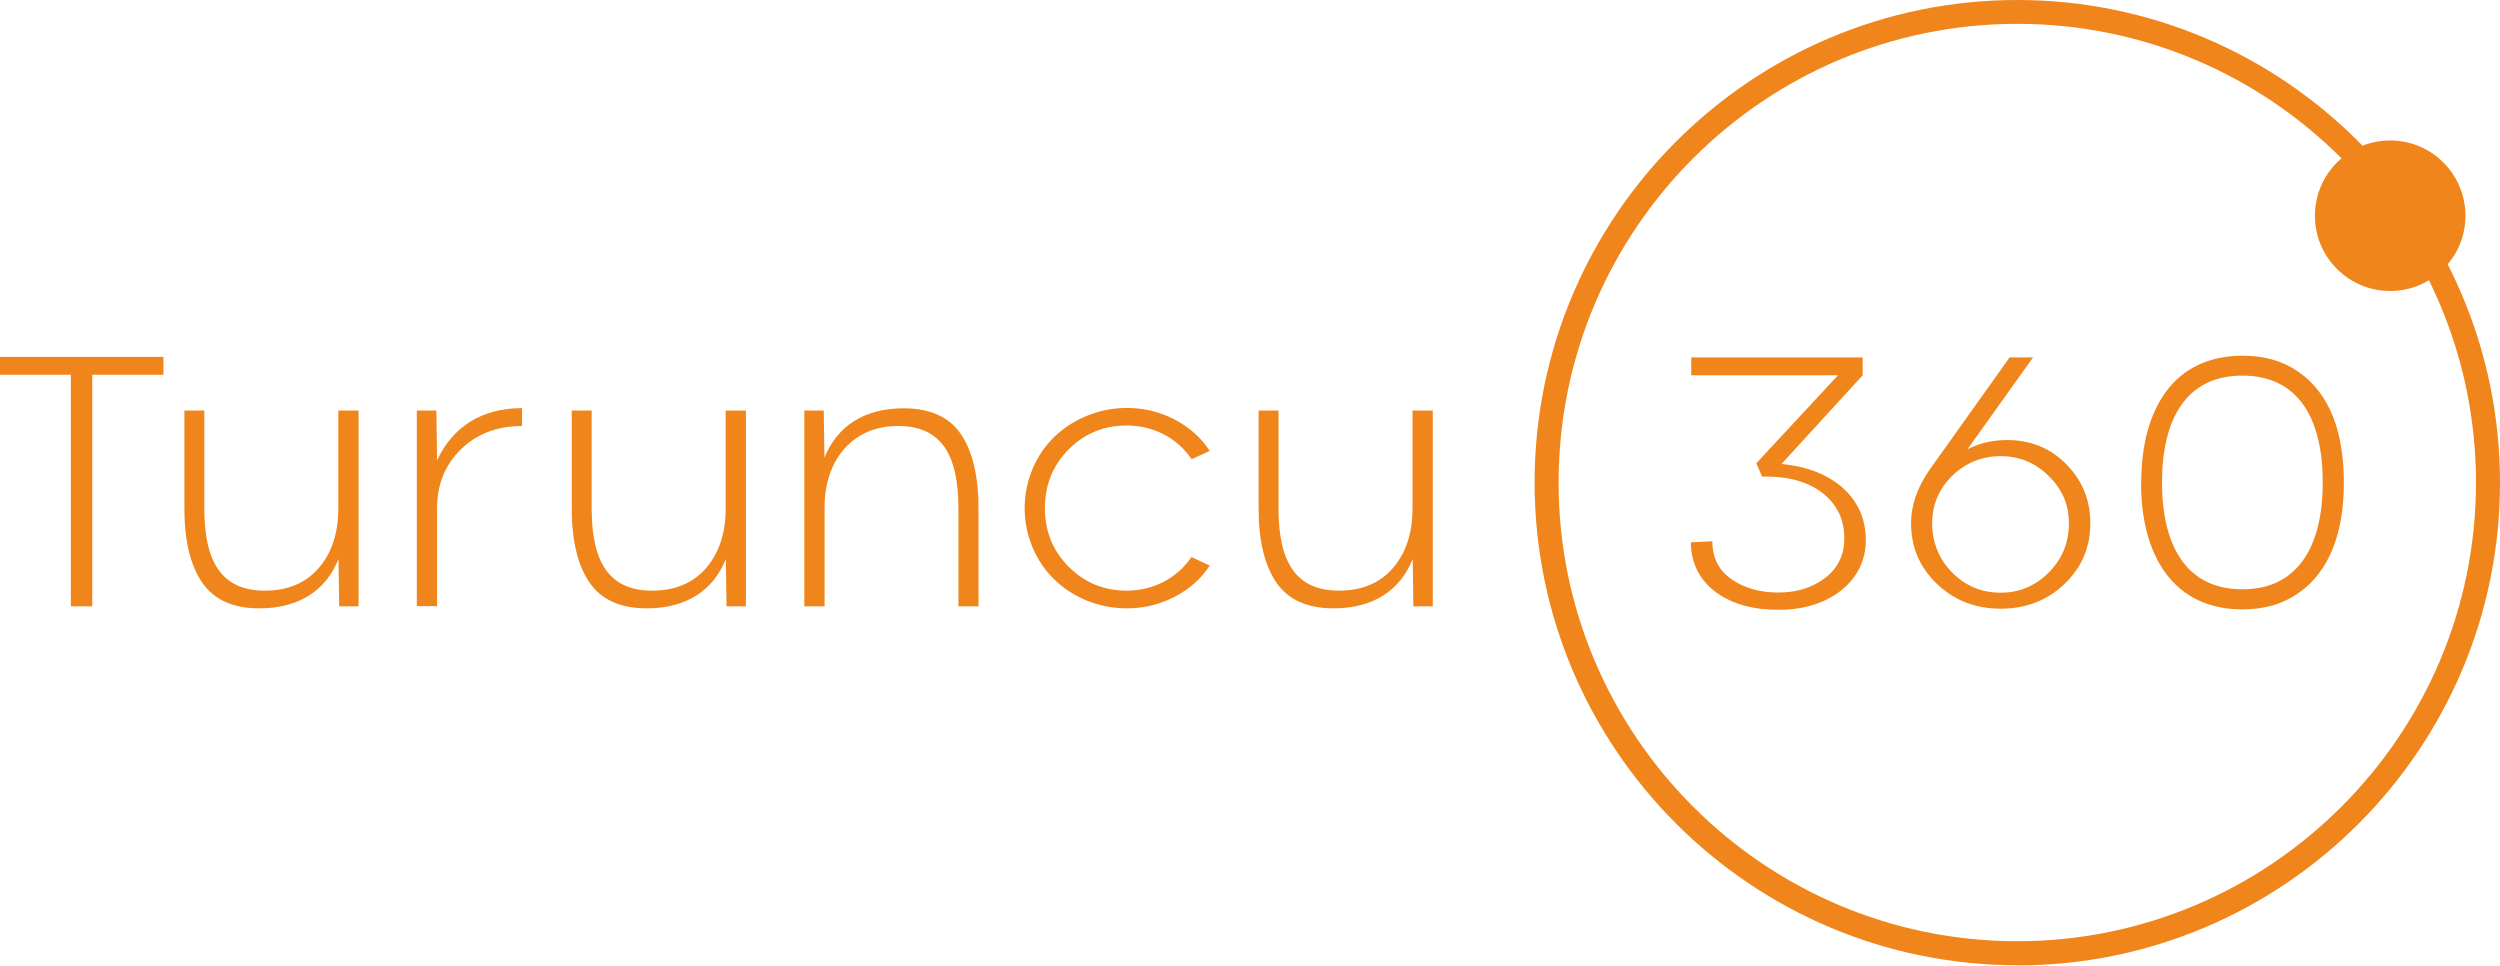
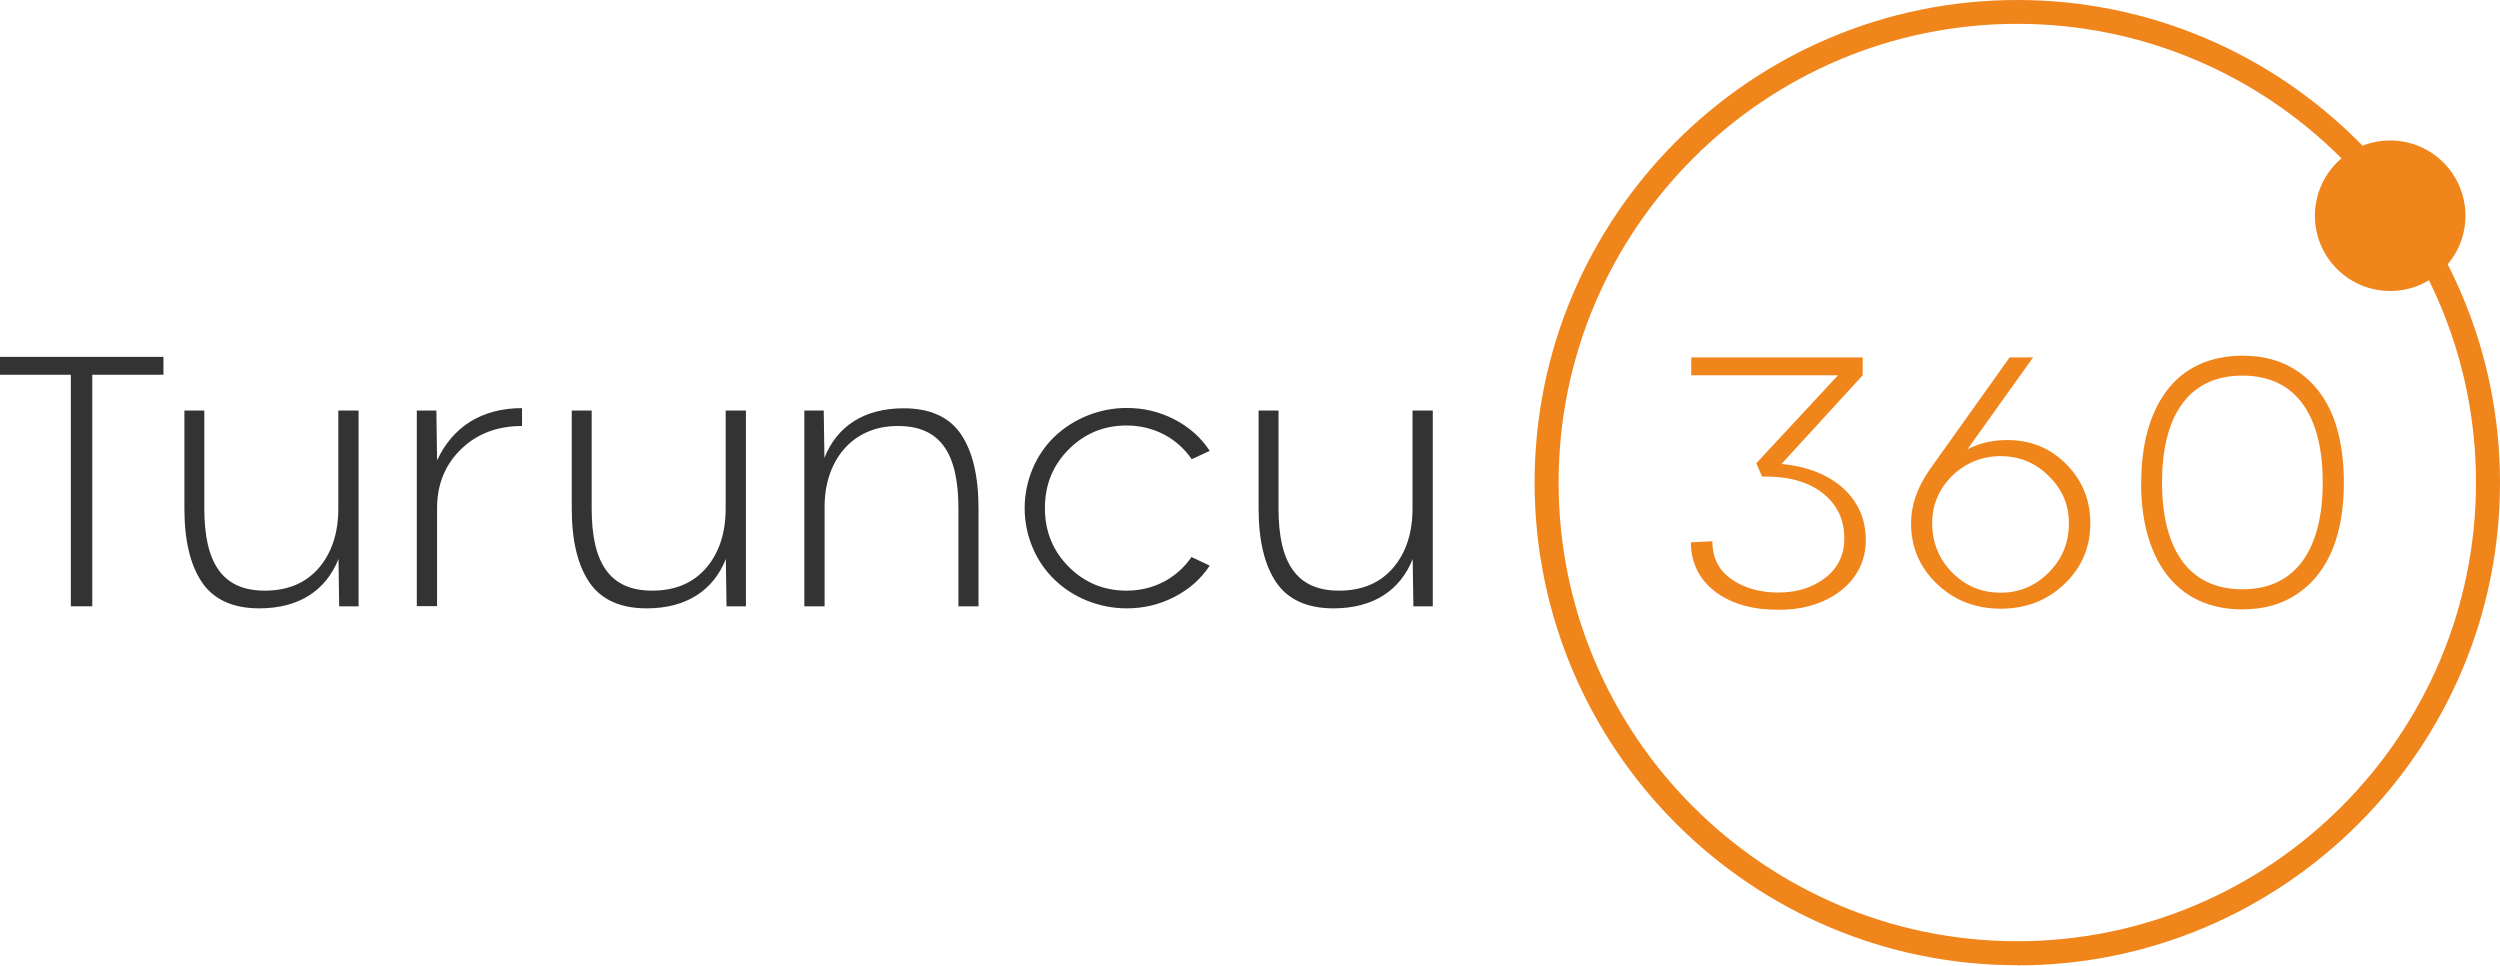
<svg xmlns="http://www.w3.org/2000/svg" id="katman_2" data-name="katman 2" viewBox="0 0 146.83 56.69">
  <defs>
    <style>
      .cls-1 {
+         fill: #333;
+       }
+ 
+       .cls-2 {
        fill: #f0851b;
      }
    </style>
  </defs>
  <g id="katman_1" data-name="katman 1">
    <g>
      <g>
        <path class="cls-1" d="M9.6,20.96v1.05h-4.18v13.6h-1.26v-13.6H0v-1.05h9.6Z" />
        <path class="cls-1" d="M12,24.11v5.75c0,3.15,1.02,4.83,3.55,4.83,1.36,0,2.42-.45,3.19-1.35.76-.9,1.13-2.06,1.13-3.48v-5.75h1.19v11.5h-1.14l-.04-2.78c-.73,1.84-2.31,2.9-4.65,2.9-1.54,0-2.67-.51-3.36-1.52s-1.04-2.46-1.04-4.35v-5.75h1.19Z" />
        <path class="cls-1" d="M24.49,24.11h1.14l.04,2.93c.91-1.97,2.62-3.07,4.99-3.07v1.05c-1.46,0-2.66.46-3.59,1.37s-1.4,2.06-1.4,3.46v5.75h-1.19v-11.5Z" />
        <path class="cls-1" d="M34.75,24.11v5.75c0,3.15,1.02,4.83,3.55,4.83,1.36,0,2.42-.45,3.19-1.35.76-.9,1.13-2.06,1.13-3.48v-5.75h1.19v11.5h-1.14l-.04-2.78c-.73,1.84-2.31,2.9-4.65,2.9-1.54,0-2.67-.51-3.36-1.52s-1.04-2.46-1.04-4.35v-5.75h1.19Z" />
        <path class="cls-1" d="M56.29,35.61v-5.75c0-3.16-1.01-4.84-3.54-4.84-2.74-.02-4.36,2.1-4.32,4.84v5.75h-1.19v-11.5h1.14l.04,2.78c.73-1.84,2.31-2.91,4.65-2.91,1.54,0,2.67.5,3.36,1.51s1.04,2.47,1.04,4.37v5.75h-1.2Z" />
        <path class="cls-1" d="M69.99,32.72l1.06.5c-.52.79-1.22,1.4-2.08,1.84-.87.45-1.8.67-2.8.67-1.62,0-3.16-.64-4.23-1.68-1.07-1.02-1.76-2.55-1.76-4.2s.68-3.18,1.76-4.21,2.61-1.68,4.23-1.68c1,0,1.93.22,2.8.67s1.56,1.06,2.08,1.85l-1.06.49c-.86-1.26-2.26-1.98-3.82-1.98-1.34,0-2.47.47-3.4,1.4s-1.4,2.08-1.4,3.45.47,2.52,1.4,3.45,2.06,1.4,3.4,1.4c1.58,0,2.96-.73,3.82-1.99Z" />
        <path class="cls-1" d="M75.09,24.11v5.75c0,3.15,1.02,4.83,3.55,4.83,1.36,0,2.42-.45,3.19-1.35.76-.9,1.13-2.06,1.13-3.48v-5.75h1.19v11.5h-1.14l-.04-2.78c-.73,1.84-2.31,2.9-4.65,2.9-1.54,0-2.67-.51-3.36-1.52s-1.04-2.46-1.04-4.35v-5.75h1.19Z" />
      </g>
      <g>
        <g>
-           <path class="cls-1" d="M104.64,27.25c1.52.15,2.73.63,3.62,1.43.88.81,1.32,1.82,1.32,3.03.03,2.51-2.32,4.15-5.14,4.1-2.85.04-5.14-1.42-5.13-3.96l1.26-.06c0,.95.37,1.7,1.11,2.22s1.67.79,2.77.79,2.01-.29,2.76-.87,1.11-1.35,1.11-2.31c0-1.12-.43-2.01-1.3-2.68s-2.04-.98-3.53-.95l-.34-.78,4.8-5.17h-8.62v-1.05h10.07v1.05l-4.77,5.21Z" />
-           <path class="cls-1" d="M119.4,21l-3.85,5.39c.77-.4,1.63-.58,2.59-.54,1.32.06,2.41.56,3.3,1.5s1.33,2.06,1.33,3.38c0,1.41-.51,2.6-1.52,3.57-1.02.97-2.27,1.45-3.74,1.45s-2.73-.48-3.74-1.45c-1.02-.97-1.53-2.16-1.53-3.57,0-1.05.36-2.09,1.08-3.13l4.71-6.61h1.38ZM120.33,33.62c.79-.79,1.18-1.75,1.18-2.88s-.4-2.01-1.19-2.79-1.73-1.16-2.82-1.16-2.05.39-2.84,1.15c-.79.78-1.18,1.71-1.18,2.8s.39,2.1,1.18,2.89c.78.79,1.73,1.18,2.84,1.18s2.04-.4,2.83-1.19Z" />
-           <path class="cls-1" d="M125.76,28.33c0-2.22.5-4.05,1.48-5.36.97-1.32,2.51-2.08,4.47-2.08,1.3,0,2.39.32,3.3.96s1.57,1.51,2.01,2.61c.43,1.1.64,2.4.64,3.88,0,2.97-.85,5.22-2.66,6.49-.91.64-2,.96-3.3.96-3.97.01-5.96-3.06-5.95-7.45ZM136.42,28.33c0-3.68-1.39-6.27-4.72-6.27s-4.72,2.6-4.72,6.27,1.39,6.28,4.72,6.28,4.72-2.62,4.72-6.28Z" />
+           <path class="cls-2" d="M104.64,27.25c1.52.15,2.73.63,3.62,1.43.88.81,1.32,1.82,1.32,3.03.03,2.51-2.32,4.15-5.14,4.1-2.85.04-5.14-1.42-5.13-3.96l1.26-.06c0,.95.37,1.7,1.11,2.22s1.67.79,2.77.79,2.01-.29,2.76-.87,1.11-1.35,1.11-2.31c0-1.12-.43-2.01-1.3-2.68s-2.04-.98-3.53-.95l-.34-.78,4.8-5.17h-8.62v-1.05h10.07v1.05l-4.77,5.21Z" />
+           <path class="cls-2" d="M119.4,21l-3.85,5.39c.77-.4,1.63-.58,2.59-.54,1.32.06,2.41.56,3.3,1.5s1.33,2.06,1.33,3.38c0,1.41-.51,2.6-1.52,3.57-1.02.97-2.27,1.45-3.74,1.45s-2.73-.48-3.74-1.45c-1.02-.97-1.53-2.16-1.53-3.57,0-1.05.36-2.09,1.08-3.13l4.71-6.61h1.38ZM120.33,33.62c.79-.79,1.18-1.75,1.18-2.88s-.4-2.01-1.19-2.79-1.73-1.16-2.82-1.16-2.05.39-2.84,1.15c-.79.78-1.18,1.71-1.18,2.8s.39,2.1,1.18,2.89c.78.79,1.73,1.18,2.84,1.18s2.04-.4,2.83-1.19Z" />
+           <path class="cls-2" d="M125.76,28.33c0-2.22.5-4.05,1.48-5.36.97-1.32,2.51-2.08,4.47-2.08,1.3,0,2.39.32,3.3.96s1.57,1.51,2.01,2.61c.43,1.1.64,2.4.64,3.88,0,2.97-.85,5.22-2.66,6.49-.91.64-2,.96-3.3.96-3.97.01-5.96-3.06-5.95-7.45ZM136.42,28.33c0-3.68-1.39-6.27-4.72-6.27s-4.72,2.6-4.72,6.27,1.39,6.28,4.72,6.28,4.72-2.62,4.72-6.28Z" />
        </g>
-         <path class="cls-1" d="M118.48,56.69c-15.63,0-28.35-12.72-28.35-28.35S102.85,0,118.48,0s28.35,12.72,28.35,28.35-12.72,28.35-28.35,28.35ZM118.48,1.4c-14.86,0-26.94,12.09-26.94,26.94s12.09,26.94,26.94,26.94,26.94-12.09,26.94-26.94S133.34,1.4,118.48,1.4Z" />
-         <circle class="cls-1" cx="140.38" cy="12.67" r="4.42" />
+         <path class="cls-2" d="M118.48,56.69c-15.63,0-28.35-12.72-28.35-28.35S102.85,0,118.48,0s28.35,12.72,28.35,28.35-12.72,28.35-28.35,28.35ZM118.48,1.4c-14.86,0-26.94,12.09-26.94,26.94s12.09,26.94,26.94,26.94,26.94-12.09,26.94-26.94S133.34,1.4,118.48,1.4Z" />
+         <circle class="cls-2" cx="140.38" cy="12.67" r="4.42" />
      </g>
    </g>
  </g>
</svg>
